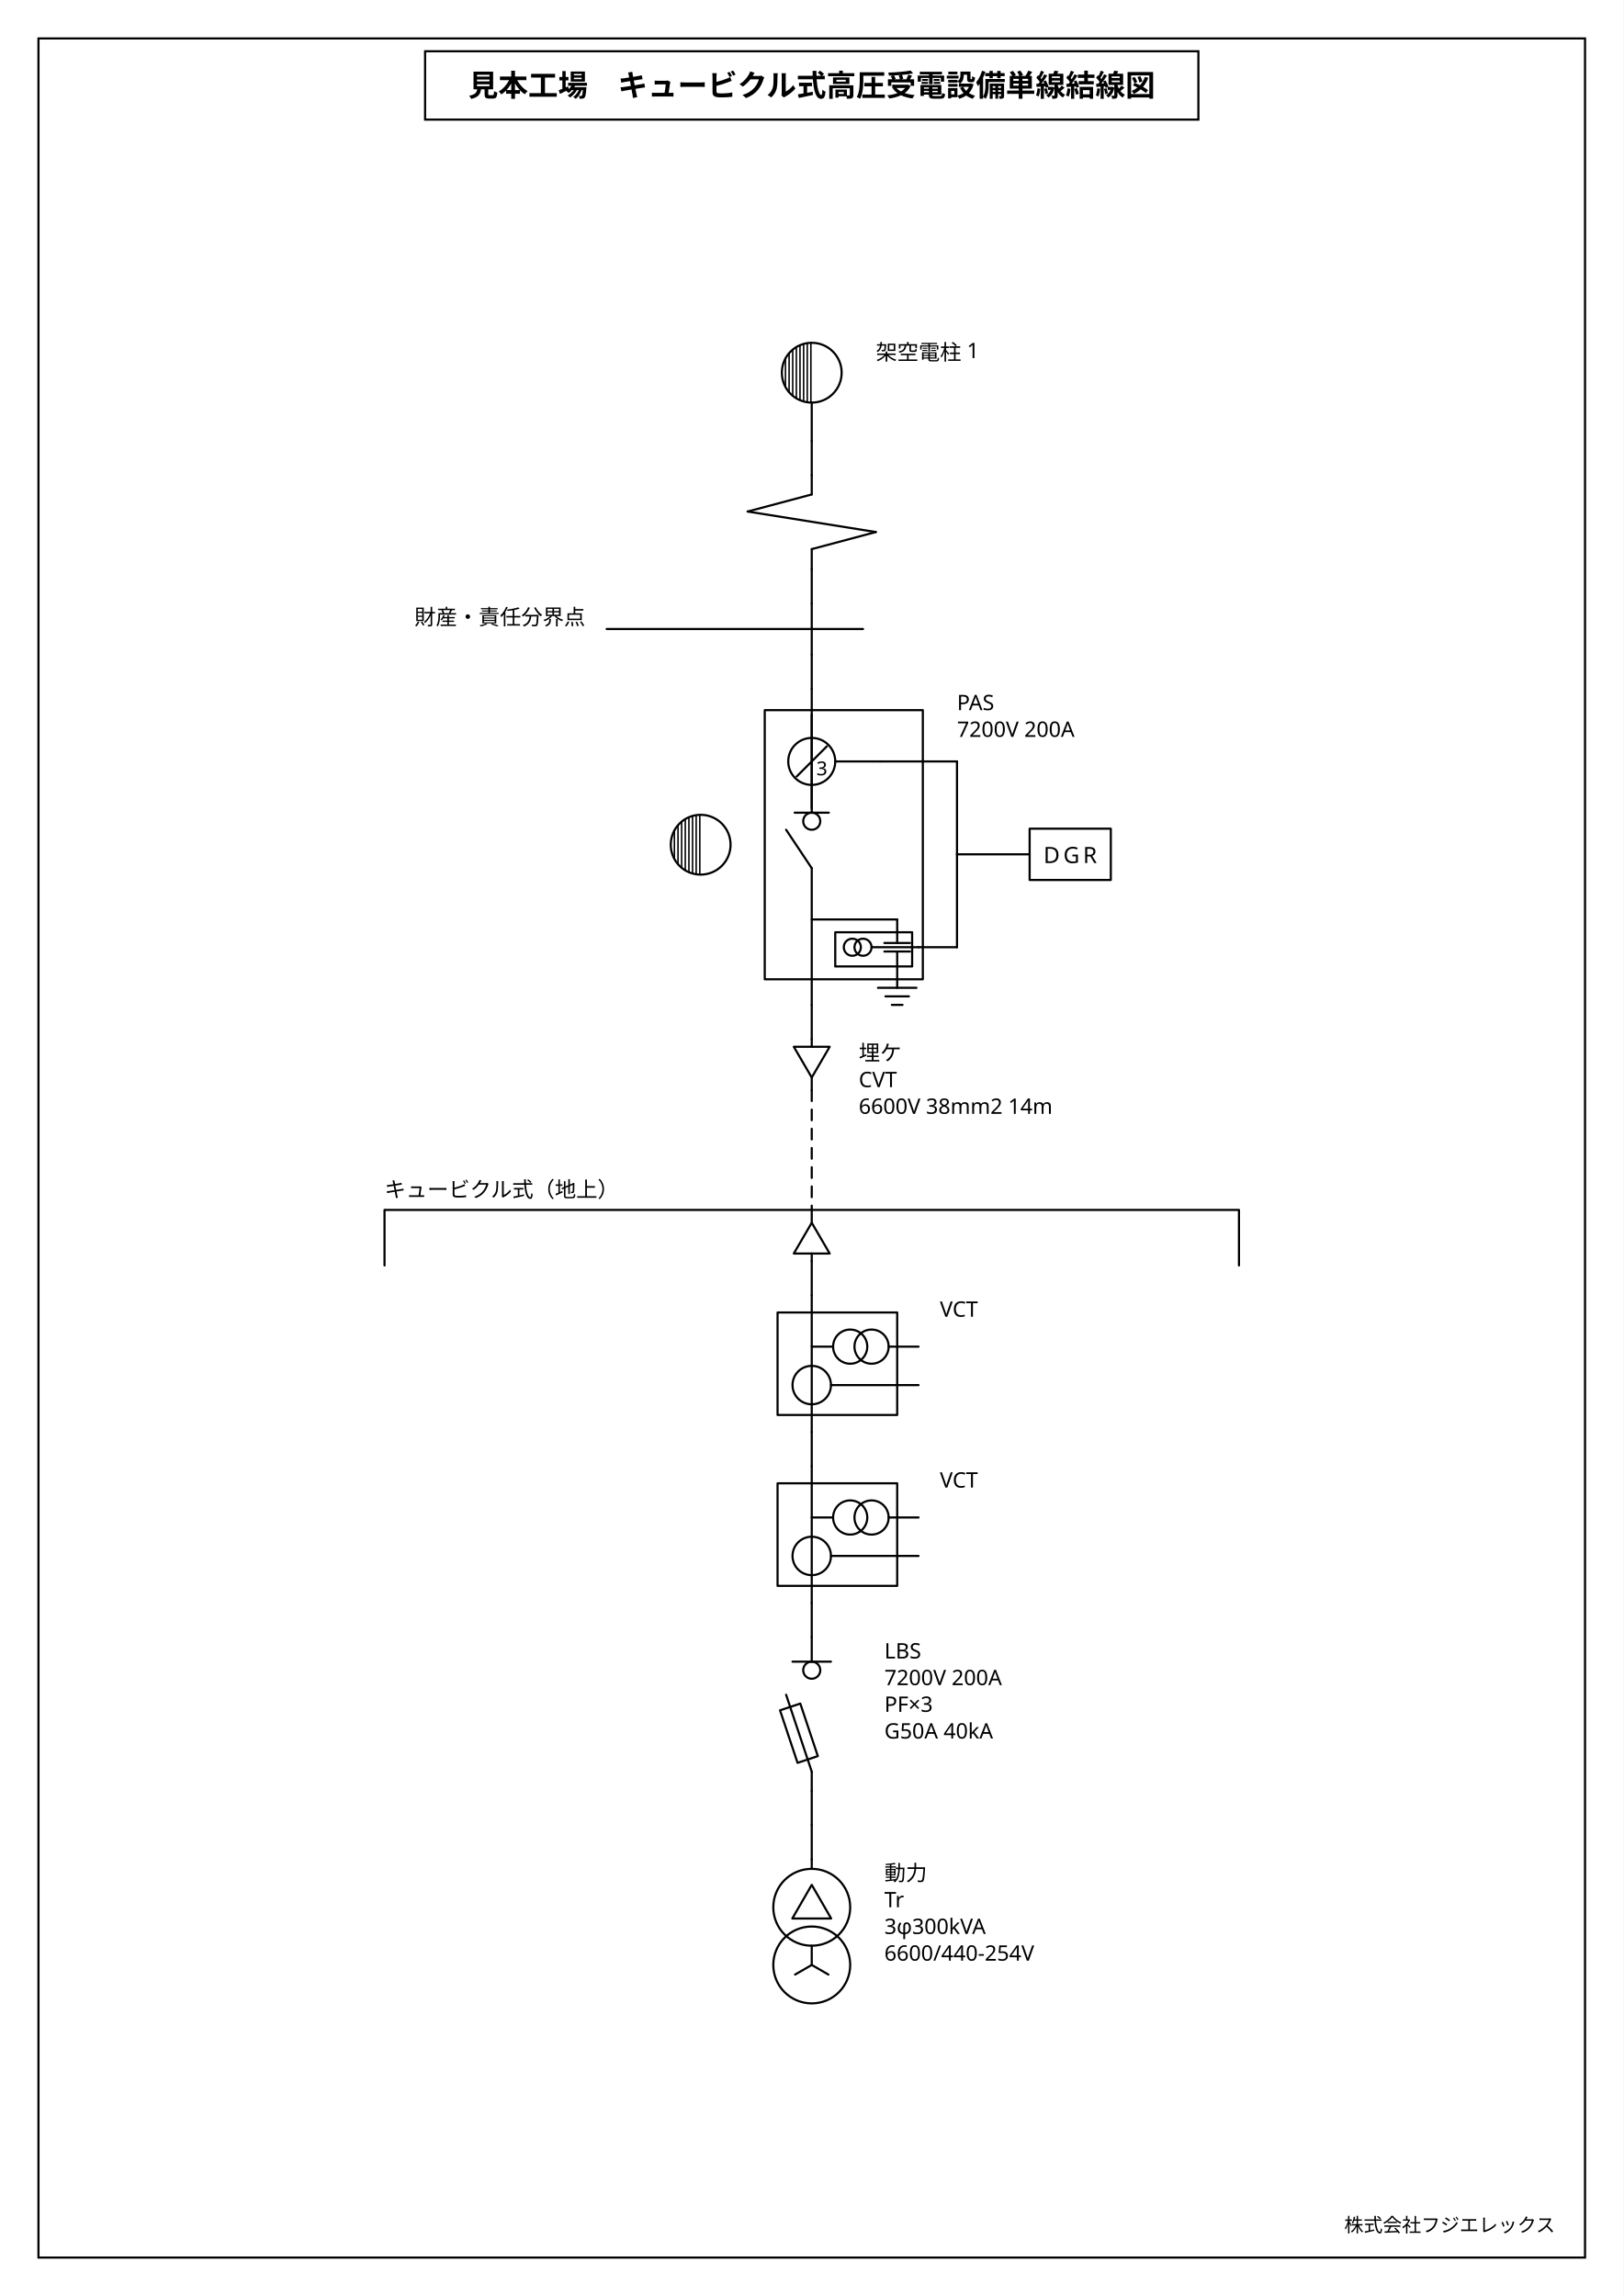
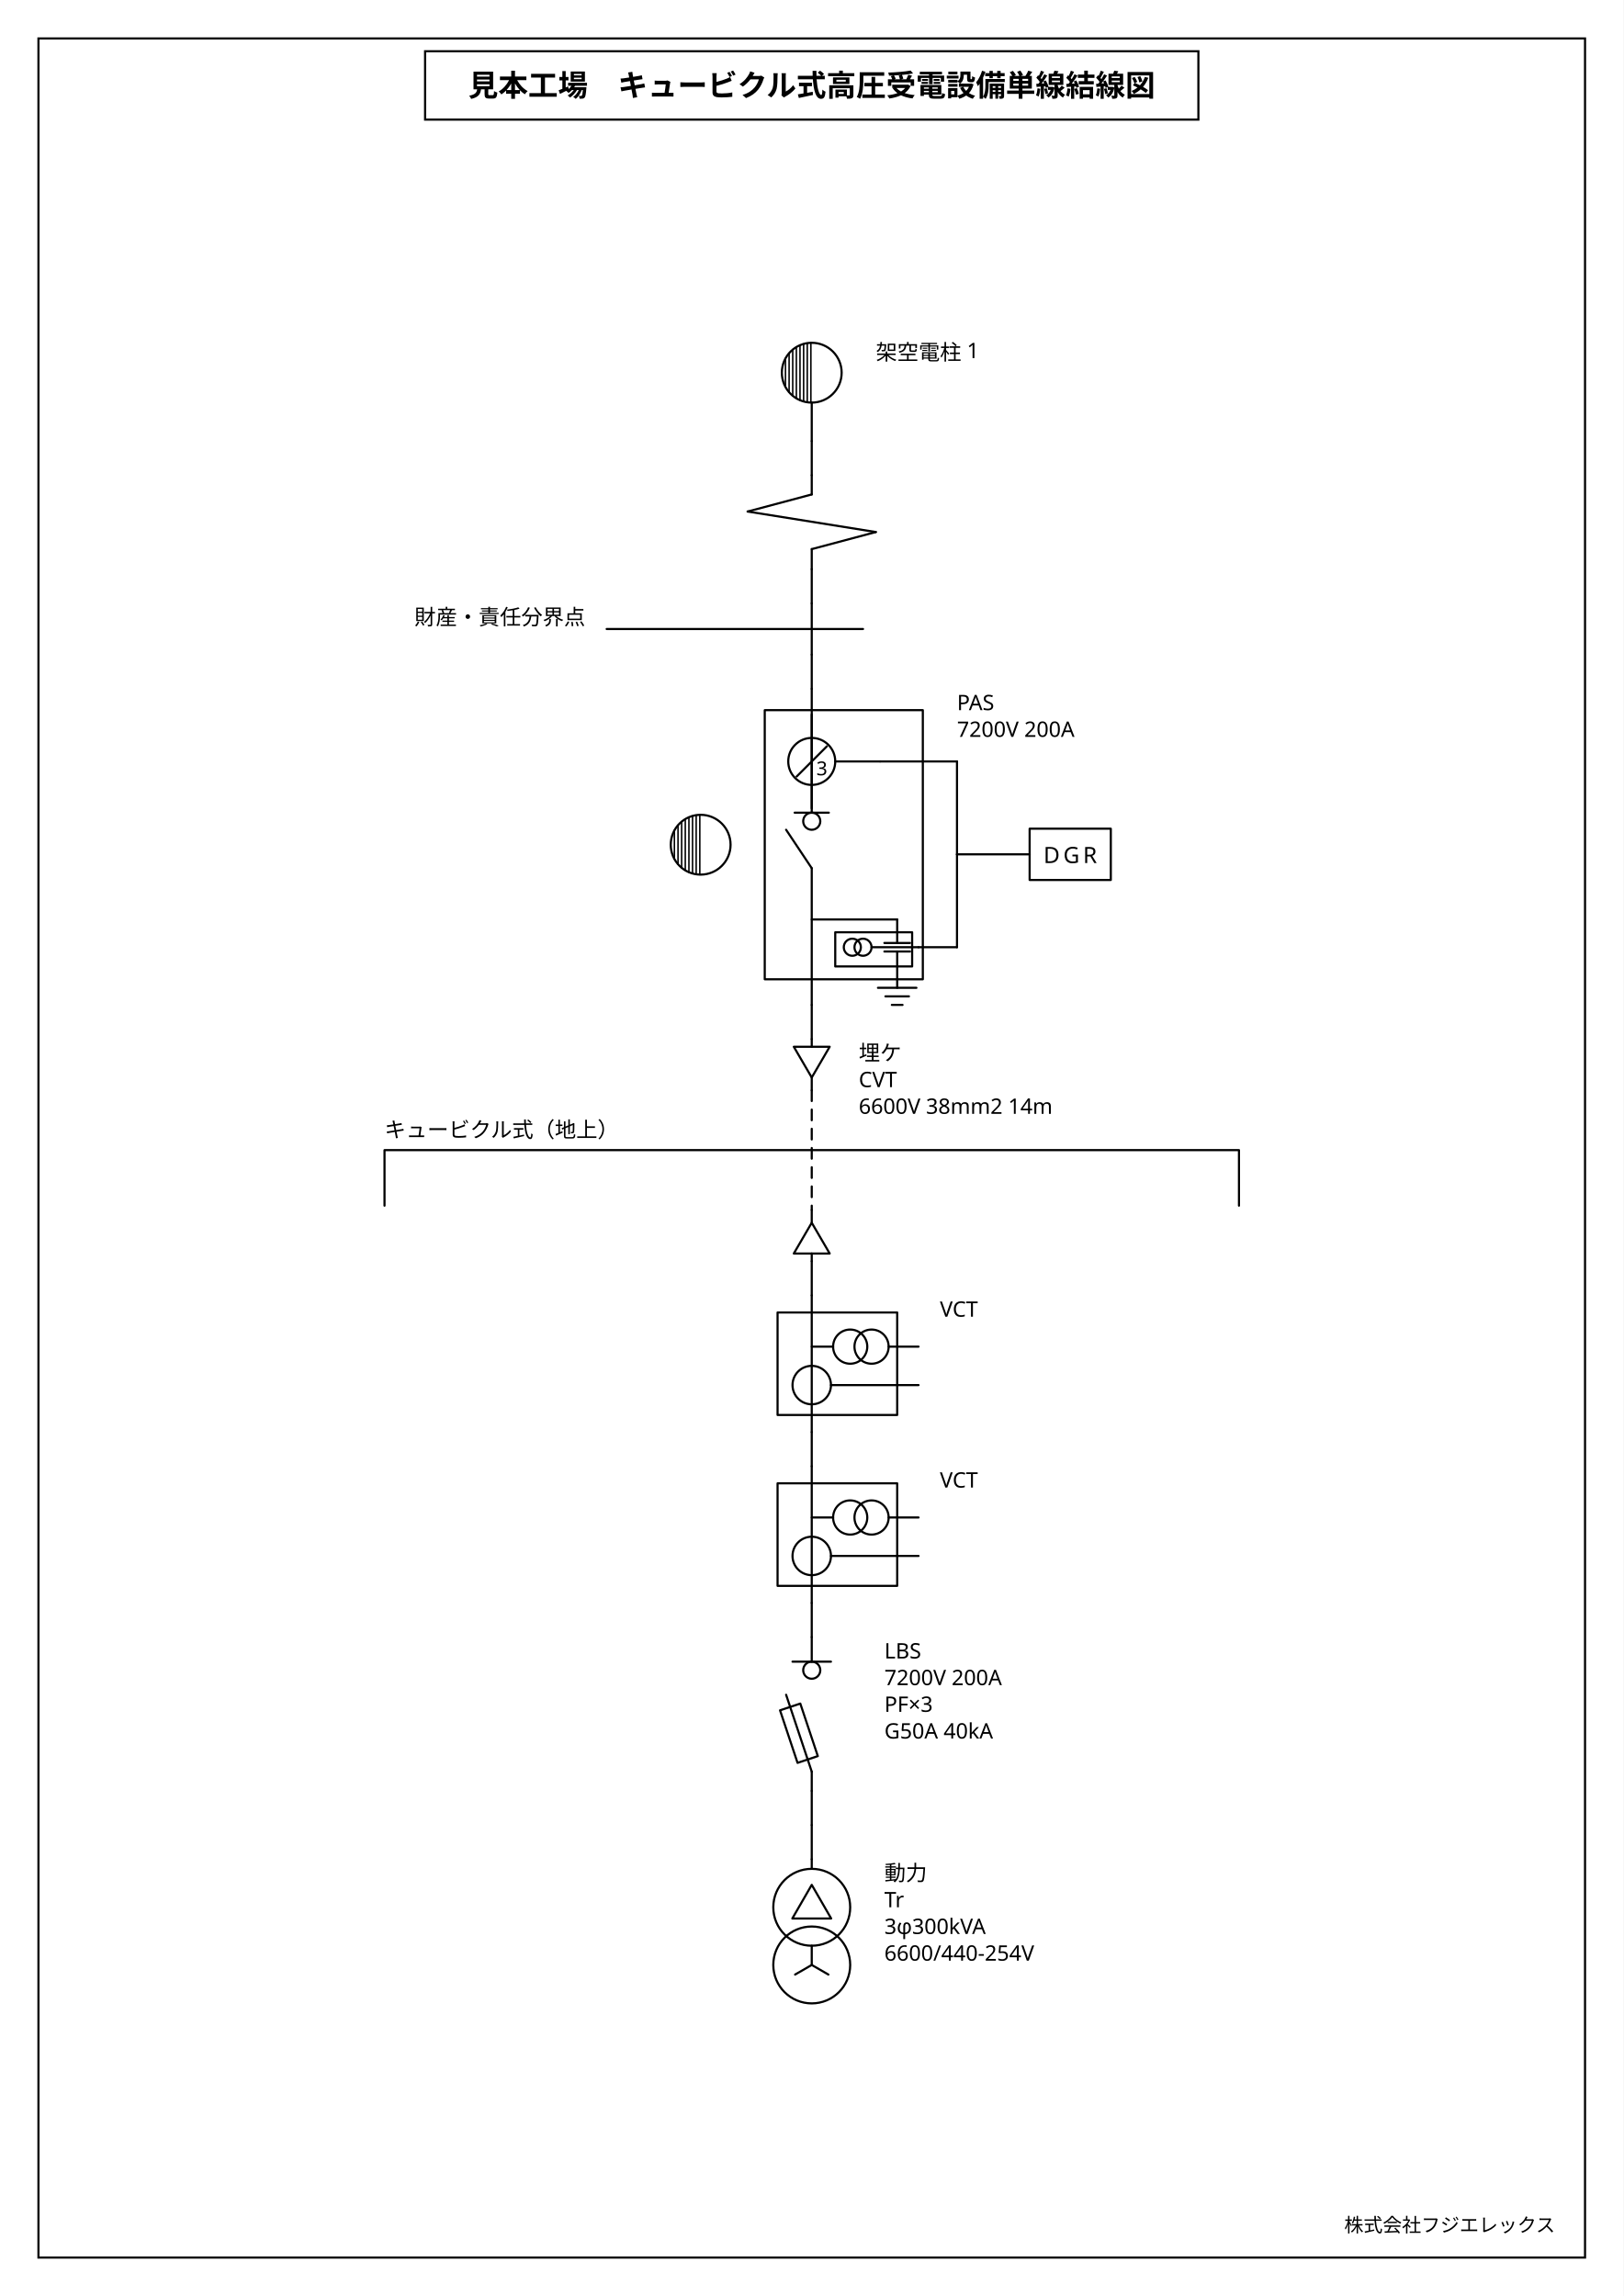
<svg xmlns="http://www.w3.org/2000/svg" viewBox="0 0 760 1075" width="760" height="1075">
  <rect x="0" y="0" width="760" height="1075" fill="#fff" />
  <g stroke="#000" fill="none">
    <rect x="18" y="18" width="724" height="1039" stroke-width="1" />
    <rect x="199" y="24" width="362" height="32" stroke-width="1" />
  </g>
  <text x="380" y="45" font-size="14" font-weight="700" text-anchor="middle" font-family="IPAGothic, 'IPAゴシック', 'Noto Sans JP', 'Hiragino Kaku Gothic ProN', 'Yu Gothic', sans-serif" fill="#000">見本工場　キュービクル式高圧受電設備単線結線図</text>
  <text x="728" y="1045" font-size="9" text-anchor="end" font-family="IPAGothic, 'IPAゴシック', 'Noto Sans JP', 'Hiragino Kaku Gothic ProN', 'Yu Gothic', sans-serif" fill="#000">株式会社フジエレックス</text>
  <g transform="translate(380 158.5) scale(1)">
    <g stroke="#000" fill="none" stroke-linecap="round" stroke-linejoin="round" color="#000">
-       <path d="M -200 408 L 200 408 M -200 408 L -200 434 M 200 408 L 200 434" fill="none" stroke-width="1" />
-       <text x="-200" y="402" font-size="10" font-family="IPAGothic, 'IPAゴシック', 'Noto Sans JP', 'Hiragino Kaku Gothic ProN', 'Yu Gothic', sans-serif" fill="currentColor" stroke="none">キュービクル式（地上）</text>
+       <path d="M -200 380 L 200 380 M -200 380 L -200 406 M 200 380 L 200 406" fill="none" stroke-width="1" />
+       <text x="-200" y="374" font-size="10" font-family="IPAGothic, 'IPAゴシック', 'Noto Sans JP', 'Hiragino Kaku Gothic ProN', 'Yu Gothic', sans-serif" fill="currentColor" stroke="none">キュービクル式（地上）</text>
      <line x1="0" y1="48" x2="0" y2="64" stroke-width="1" />
      <line x1="0" y1="108" x2="0" y2="124" stroke-width="1" />
      <line x1="0" y1="148" x2="0" y2="164" stroke-width="1" />
      <line x1="0" y1="272" x2="40" y2="272" stroke-width="1" />
      <line x1="32" y1="198" x2="68" y2="198" stroke-width="1" />
      <line x1="68" y1="198" x2="68" y2="241.5" stroke-width="1" />
      <line x1="50" y1="285" x2="68" y2="285" stroke-width="1" />
      <line x1="68" y1="285" x2="68" y2="241.5" stroke-width="1" />
      <line x1="68" y1="241.5" x2="102" y2="241.5" stroke-width="1" />
      <line x1="0" y1="312" x2="0" y2="328" stroke-width="1" />
      <line x1="0" y1="352" x2="0" y2="408" stroke-width="1" stroke-dasharray="5 4" />
      <line x1="0" y1="432" x2="0" y2="448" stroke-width="1" />
      <line x1="0" y1="512" x2="0" y2="528" stroke-width="1" />
      <line x1="0" y1="592" x2="0" y2="608" stroke-width="1" />
      <line x1="0" y1="680" x2="0" y2="696" stroke-width="1" />
      <line x1="0" y1="696" x2="0" y2="712" stroke-width="1" />
      <g transform="translate(-16 0)">
        <circle cx="16" cy="16" r="14" fill="none" stroke-width="1" />
        <line x1="3.7" y1="9.313" x2="3.7" y2="22.687" stroke-width="0.7" />
        <line x1="5.4" y1="6.855" x2="5.4" y2="25.145" stroke-width="0.7" />
        <line x1="7.1" y1="5.193" x2="7.1" y2="26.807" stroke-width="0.7" />
        <line x1="8.8" y1="3.993" x2="8.8" y2="28.007" stroke-width="0.7" />
        <line x1="10.5" y1="3.126" x2="10.5" y2="28.874" stroke-width="0.7" />
        <line x1="12.2" y1="2.526" x2="12.2" y2="29.474" stroke-width="0.7" />
        <line x1="13.9" y1="2.158" x2="13.9" y2="29.842" stroke-width="0.7" />
        <line x1="15.6" y1="2.006" x2="15.6" y2="29.994" stroke-width="0.7" />
        <line x1="16" y1="30" x2="16" y2="48" stroke-width="1" />
      </g>
      <text x="30" y="10" font-size="10" text-anchor="start" font-family="IPAGothic, 'IPAゴシック', 'Noto Sans JP', 'Hiragino Kaku Gothic ProN', 'Yu Gothic', sans-serif" fill="currentColor" stroke="none">
        <tspan x="30" dy="0">架空電柱 1</tspan>
      </text>
      <g transform="translate(-30 64)">
        <line x1="30" y1="0" x2="30" y2="9" stroke-width="1" />
        <line x1="30" y1="9" x2="0" y2="17" stroke-width="1" />
        <line x1="0" y1="17" x2="60" y2="26.6" stroke-width="1" />
        <line x1="60" y1="26.6" x2="30" y2="34.6" stroke-width="1" />
        <line x1="30" y1="34.6" x2="30" y2="44" stroke-width="1" />
      </g>
      <g transform="translate(-96 124)">
        <line x1="96" y1="0" x2="96" y2="24" stroke-width="1" />
        <line x1="0" y1="12" x2="120" y2="12" stroke-width="1" />
      </g>
      <text x="-106" y="134" font-size="10" text-anchor="end" font-family="IPAGothic, 'IPAゴシック', 'Noto Sans JP', 'Hiragino Kaku Gothic ProN', 'Yu Gothic', sans-serif" fill="currentColor" stroke="none">
        <tspan x="-106" dy="0">財産・責任分界点</tspan>
      </text>
      <g transform="translate(-28 164)">
        <line x1="28" y1="0" x2="28" y2="10" stroke-width="1" />
        <rect x="6" y="10" width="74" height="126" fill="none" stroke-width="1" />
        <line x1="28" y1="10" x2="28" y2="58" stroke-width="1" />
        <line x1="20" y1="58" x2="36" y2="58" stroke-width="1" />
        <circle cx="28" cy="62" r="4" fill="none" stroke-width="1" />
        <line x1="28" y1="84" x2="16" y2="66" stroke-width="1" />
        <line x1="28" y1="84" x2="28" y2="148" stroke-width="1" />
      </g>
      <text x="68" y="174" font-size="10" text-anchor="start" font-family="IPAGothic, 'IPAゴシック', 'Noto Sans JP', 'Hiragino Kaku Gothic ProN', 'Yu Gothic', sans-serif" fill="currentColor" stroke="none">
        <tspan x="68" dy="0">PAS</tspan>
        <tspan x="68" dy="12.5">7200V 200A</tspan>
      </text>
      <g transform="translate(-68 221)">
        <circle cx="16" cy="16" r="14" fill="none" stroke-width="1" />
        <line x1="3.7" y1="9.313" x2="3.7" y2="22.687" stroke-width="0.7" />
        <line x1="5.4" y1="6.855" x2="5.4" y2="25.145" stroke-width="0.7" />
        <line x1="7.1" y1="5.193" x2="7.1" y2="26.807" stroke-width="0.7" />
        <line x1="8.8" y1="3.993" x2="8.8" y2="28.007" stroke-width="0.7" />
        <line x1="10.5" y1="3.126" x2="10.5" y2="28.874" stroke-width="0.7" />
        <line x1="12.2" y1="2.526" x2="12.2" y2="29.474" stroke-width="0.7" />
        <line x1="13.9" y1="2.158" x2="13.9" y2="29.842" stroke-width="0.7" />
        <line x1="15.6" y1="2.006" x2="15.6" y2="29.994" stroke-width="0.7" />
      </g>
      <g transform="translate(-20 176)">
        <line x1="20" y1="0" x2="20" y2="44" stroke-width="1" />
        <circle cx="20" cy="22" r="11" fill="none" stroke-width="1" />
        <line x1="12.929" y1="29.071" x2="27.071" y2="14.929" stroke-width="1" />
        <text x="24.75" y="25" font-size="9" text-anchor="middle" dominant-baseline="central" font-family="IPAGothic, 'IPAゴシック', 'Noto Sans JP', 'Hiragino Kaku Gothic ProN', 'Yu Gothic', sans-serif" fill="currentColor" stroke="none">3</text>
        <line x1="31" y1="22" x2="52" y2="22" stroke-width="1" />
      </g>
      <g transform="translate(10 272)">
        <line x1="30" y1="0" x2="30" y2="11" stroke-width="1" />
        <rect x="1" y="6" width="36" height="16" fill="none" stroke-width="1" />
        <line x1="24" y1="11" x2="36" y2="11" stroke-width="1" />
        <line x1="24" y1="15" x2="36" y2="15" stroke-width="1" />
        <line x1="30" y1="15" x2="30" y2="32" stroke-width="1" />
        <line x1="21" y1="32" x2="39" y2="32" stroke-width="1" />
        <line x1="24.5" y1="36" x2="35.5" y2="36" stroke-width="1" />
        <line x1="27.5" y1="40" x2="32.5" y2="40" stroke-width="1" />
        <line x1="18" y1="13" x2="40" y2="13" stroke-width="1" />
        <circle cx="9" cy="13" r="4" fill="none" stroke-width="1" />
        <circle cx="14" cy="13" r="4" fill="none" stroke-width="1" />
      </g>
      <g transform="translate(102 229.5)">
        <rect x="0" y="0" width="38" height="24" fill="none" stroke-width="1" />
        <text x="19" y="12" font-size="10.5" text-anchor="middle" dominant-baseline="central" font-family="IPAGothic, 'IPAゴシック', 'Noto Sans JP', 'Hiragino Kaku Gothic ProN', 'Yu Gothic', sans-serif" letter-spacing="1.6" fill="currentColor" stroke="none">DGR</text>
      </g>
      <g transform="translate(-12 328)">
        <line x1="12" y1="0" x2="12" y2="3.6" stroke-width="1" />
        <polygon points="3.6,3.6 20.4,3.6 12,18" fill="none" stroke-width="1" />
        <line x1="12" y1="18" x2="12" y2="24" stroke-width="1" />
      </g>
      <text x="22" y="338" font-size="10" text-anchor="start" font-family="IPAGothic, 'IPAゴシック', 'Noto Sans JP', 'Hiragino Kaku Gothic ProN', 'Yu Gothic', sans-serif" fill="currentColor" stroke="none">
        <tspan x="22" dy="0">埋ケ</tspan>
        <tspan x="22" dy="12.5">CVT</tspan>
        <tspan x="22" dy="12.5">6600V 38mm2 14m</tspan>
      </text>
      <g transform="translate(-12 408) rotate(180 12 12)">
        <line x1="12" y1="0" x2="12" y2="3.6" stroke-width="1" />
        <polygon points="3.6,3.6 20.4,3.6 12,18" fill="none" stroke-width="1" />
        <line x1="12" y1="18" x2="12" y2="24" stroke-width="1" />
      </g>
      <g transform="translate(-22 448)">
        <line x1="22" y1="0" x2="22" y2="64" stroke-width="1" />
        <rect x="6" y="8" width="56" height="48" fill="none" stroke-width="1" />
        <line x1="22" y1="24" x2="32" y2="24" stroke-width="1" />
        <circle cx="40" cy="24" r="8" fill="none" stroke-width="1" />
        <circle cx="50" cy="24" r="8" fill="none" stroke-width="1" />
        <line x1="58" y1="24" x2="72" y2="24" stroke-width="1" />
        <circle cx="22" cy="42" r="9" fill="none" stroke-width="1" />
        <line x1="31" y1="42" x2="72" y2="42" stroke-width="1" />
      </g>
      <text x="60" y="458" font-size="10" text-anchor="start" font-family="IPAGothic, 'IPAゴシック', 'Noto Sans JP', 'Hiragino Kaku Gothic ProN', 'Yu Gothic', sans-serif" fill="currentColor" stroke="none">
        <tspan x="60" dy="0">VCT</tspan>
      </text>
      <g transform="translate(-22 528)">
        <line x1="22" y1="0" x2="22" y2="64" stroke-width="1" />
        <rect x="6" y="8" width="56" height="48" fill="none" stroke-width="1" />
        <line x1="22" y1="24" x2="32" y2="24" stroke-width="1" />
        <circle cx="40" cy="24" r="8" fill="none" stroke-width="1" />
        <circle cx="50" cy="24" r="8" fill="none" stroke-width="1" />
        <line x1="58" y1="24" x2="72" y2="24" stroke-width="1" />
        <circle cx="22" cy="42" r="9" fill="none" stroke-width="1" />
        <line x1="31" y1="42" x2="72" y2="42" stroke-width="1" />
      </g>
      <text x="60" y="538" font-size="10" text-anchor="start" font-family="IPAGothic, 'IPAゴシック', 'Noto Sans JP', 'Hiragino Kaku Gothic ProN', 'Yu Gothic', sans-serif" fill="currentColor" stroke="none">
        <tspan x="60" dy="0">VCT</tspan>
      </text>
      <g transform="translate(-24 608)">
        <line x1="24" y1="0" x2="24" y2="11.5" stroke-width="1" />
        <line x1="15" y1="11.5" x2="33" y2="11.5" stroke-width="1" />
        <circle cx="24" cy="15.5" r="4" fill="none" stroke-width="1" />
        <line x1="24" y1="63" x2="12" y2="27" stroke-width="1" />
        <polygon points="26.843,55.719 18.643,31.119 9.157,34.281 17.357,58.881" fill="none" stroke-width="1" />
        <line x1="24" y1="63" x2="24" y2="72" stroke-width="1" />
      </g>
      <text x="34" y="618" font-size="10" text-anchor="start" font-family="IPAGothic, 'IPAゴシック', 'Noto Sans JP', 'Hiragino Kaku Gothic ProN', 'Yu Gothic', sans-serif" fill="currentColor" stroke="none">
        <tspan x="34" dy="0">LBS</tspan>
        <tspan x="34" dy="12.5">7200V 200A</tspan>
        <tspan x="34" dy="12.5">PF×3</tspan>
        <tspan x="34" dy="12.5">G50A 40kA</tspan>
      </text>
      <g transform="translate(-24 712)">
        <line x1="24" y1="0" x2="24" y2="4.5" stroke-width="1" />
        <circle cx="24" cy="22.5" r="18" fill="none" stroke-width="1" />
        <circle cx="24" cy="49.5" r="18" fill="none" stroke-width="1" />
        <polygon points="24,12 33.093,27.75 14.907,27.75" fill="none" stroke-width="1" />
        <line x1="24" y1="49.5" x2="24" y2="40.5" stroke-width="1" />
        <line x1="24" y1="49.5" x2="31.794" y2="54" stroke-width="1" />
        <line x1="24" y1="49.5" x2="16.206" y2="54" stroke-width="1" />
      </g>
      <text x="34" y="722" font-size="10" text-anchor="start" font-family="IPAGothic, 'IPAゴシック', 'Noto Sans JP', 'Hiragino Kaku Gothic ProN', 'Yu Gothic', sans-serif" fill="currentColor" stroke="none">
        <tspan x="34" dy="0">動力</tspan>
        <tspan x="34" dy="12.5">Tr</tspan>
        <tspan x="34" dy="12.5">3φ300kVA</tspan>
        <tspan x="34" dy="12.5">6600/440-254V</tspan>
      </text>
    </g>
  </g>
</svg>
